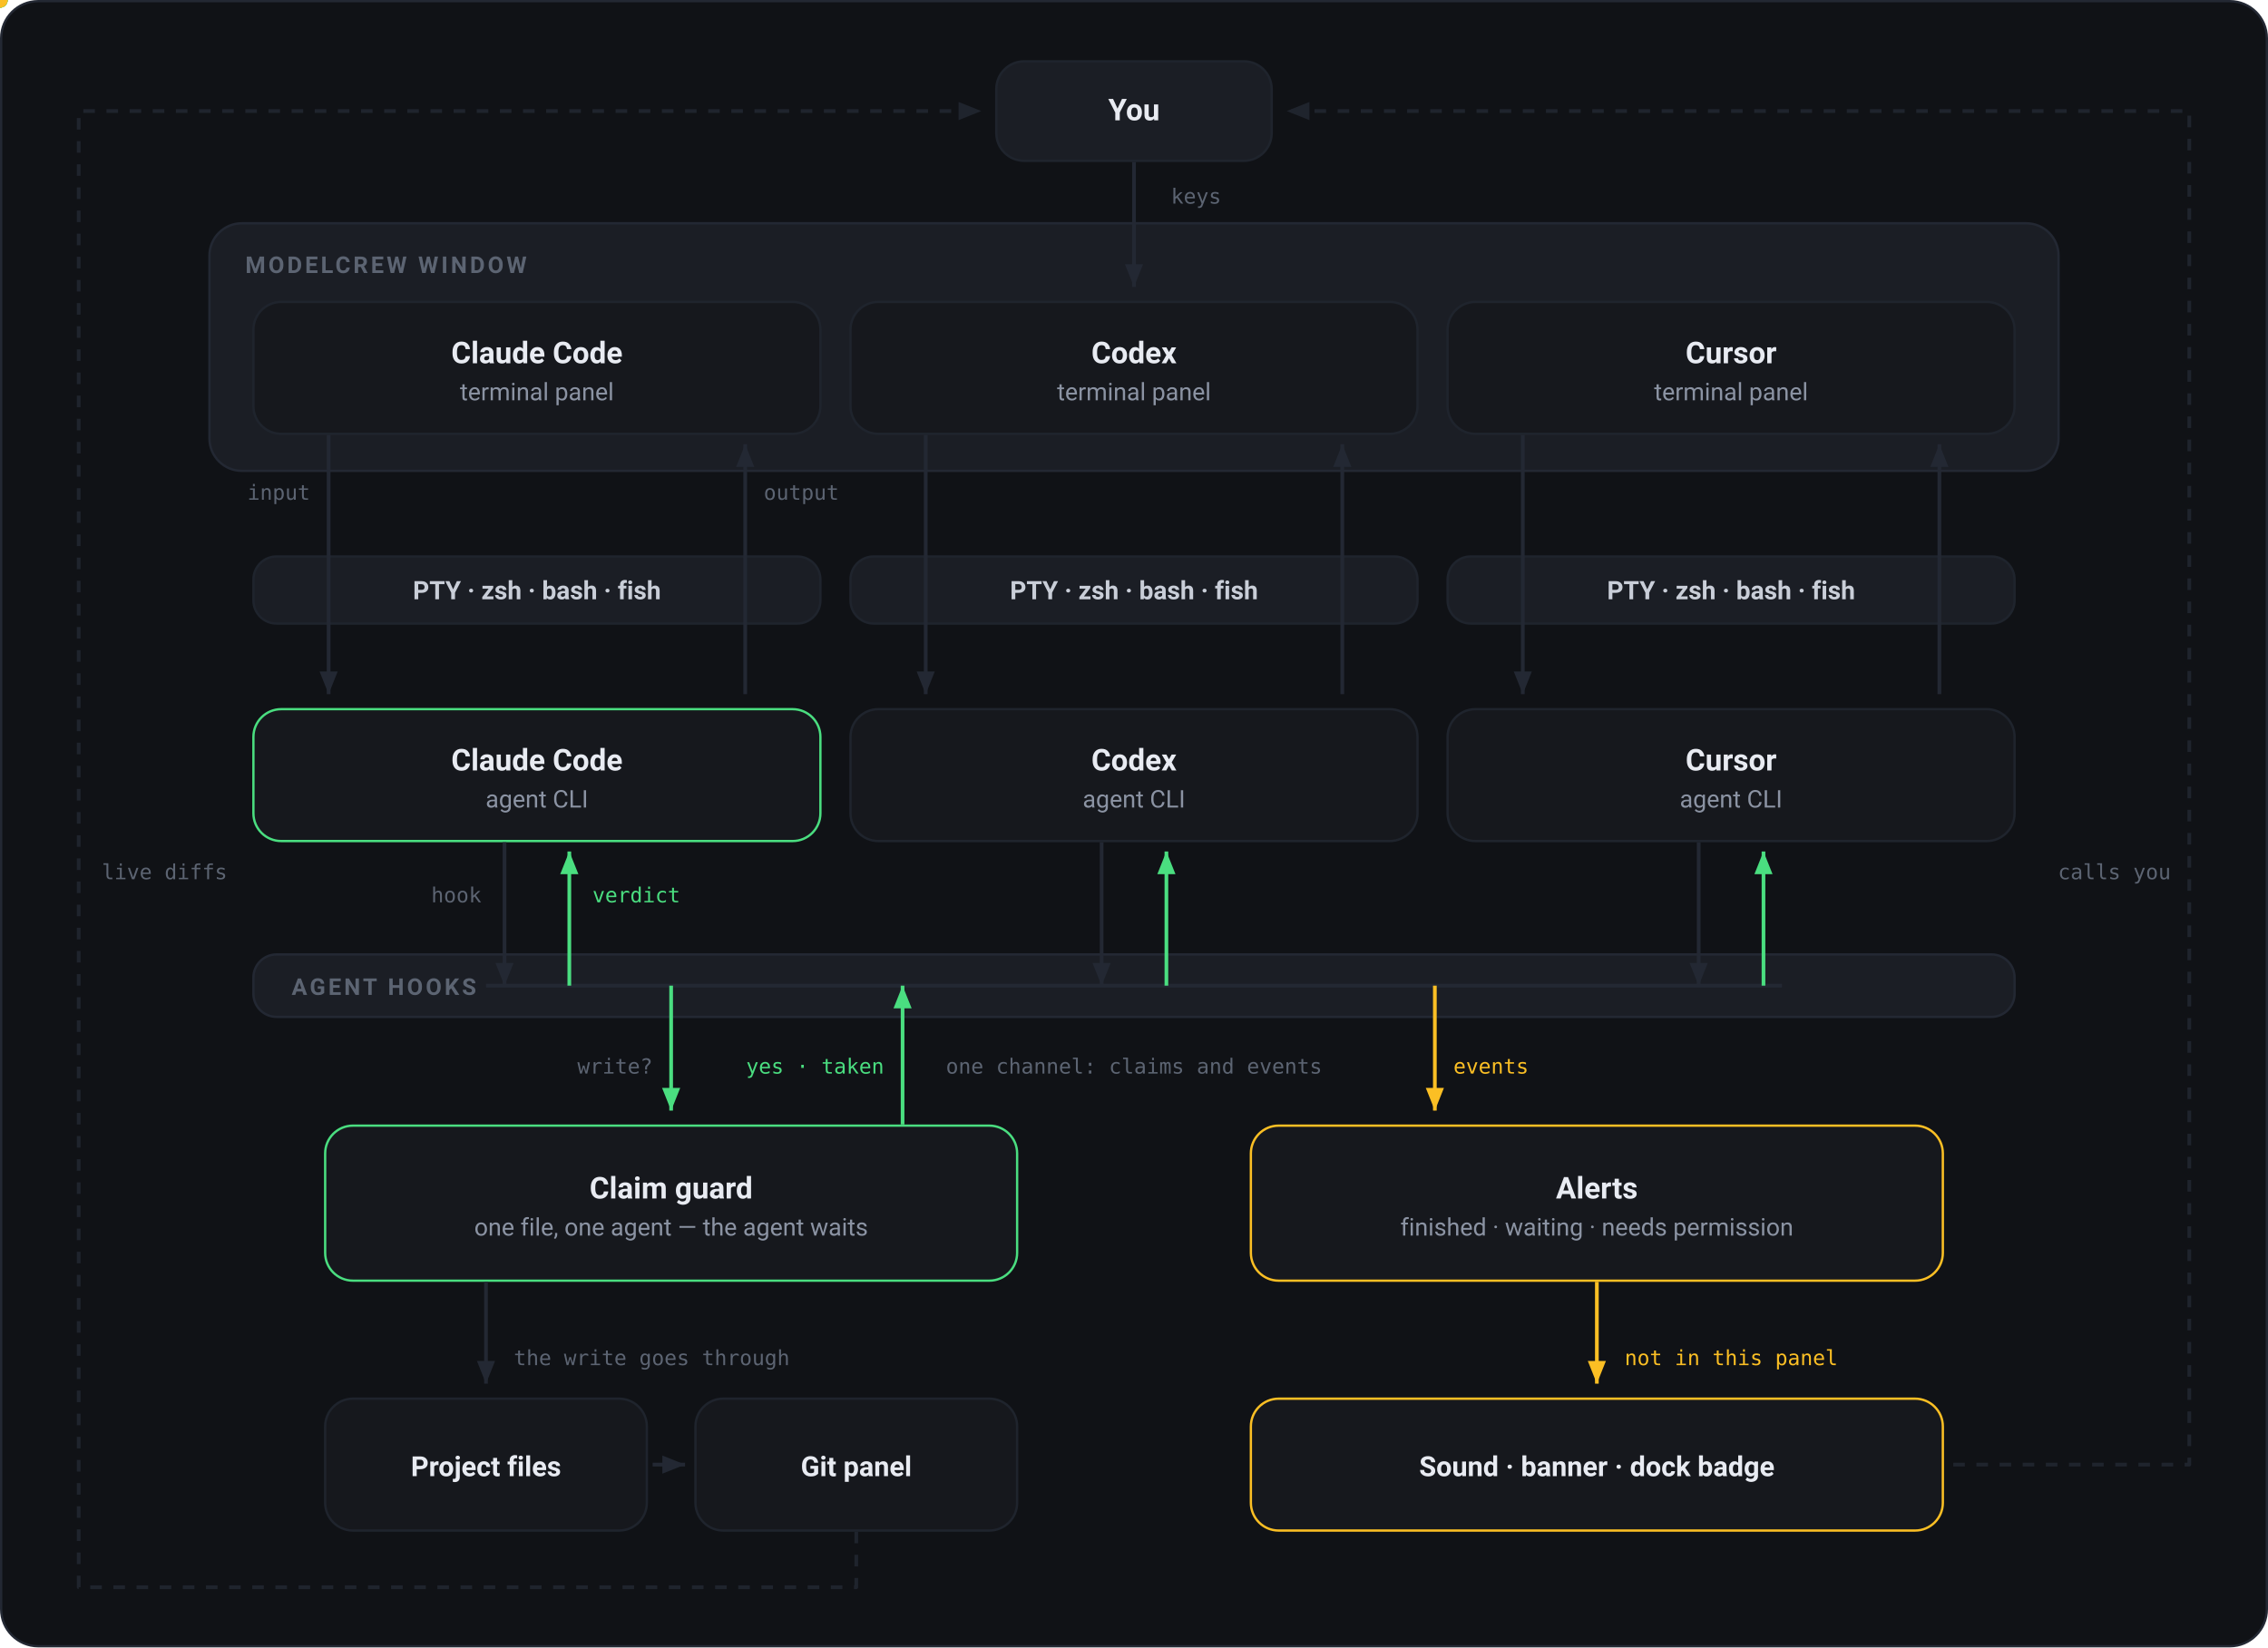
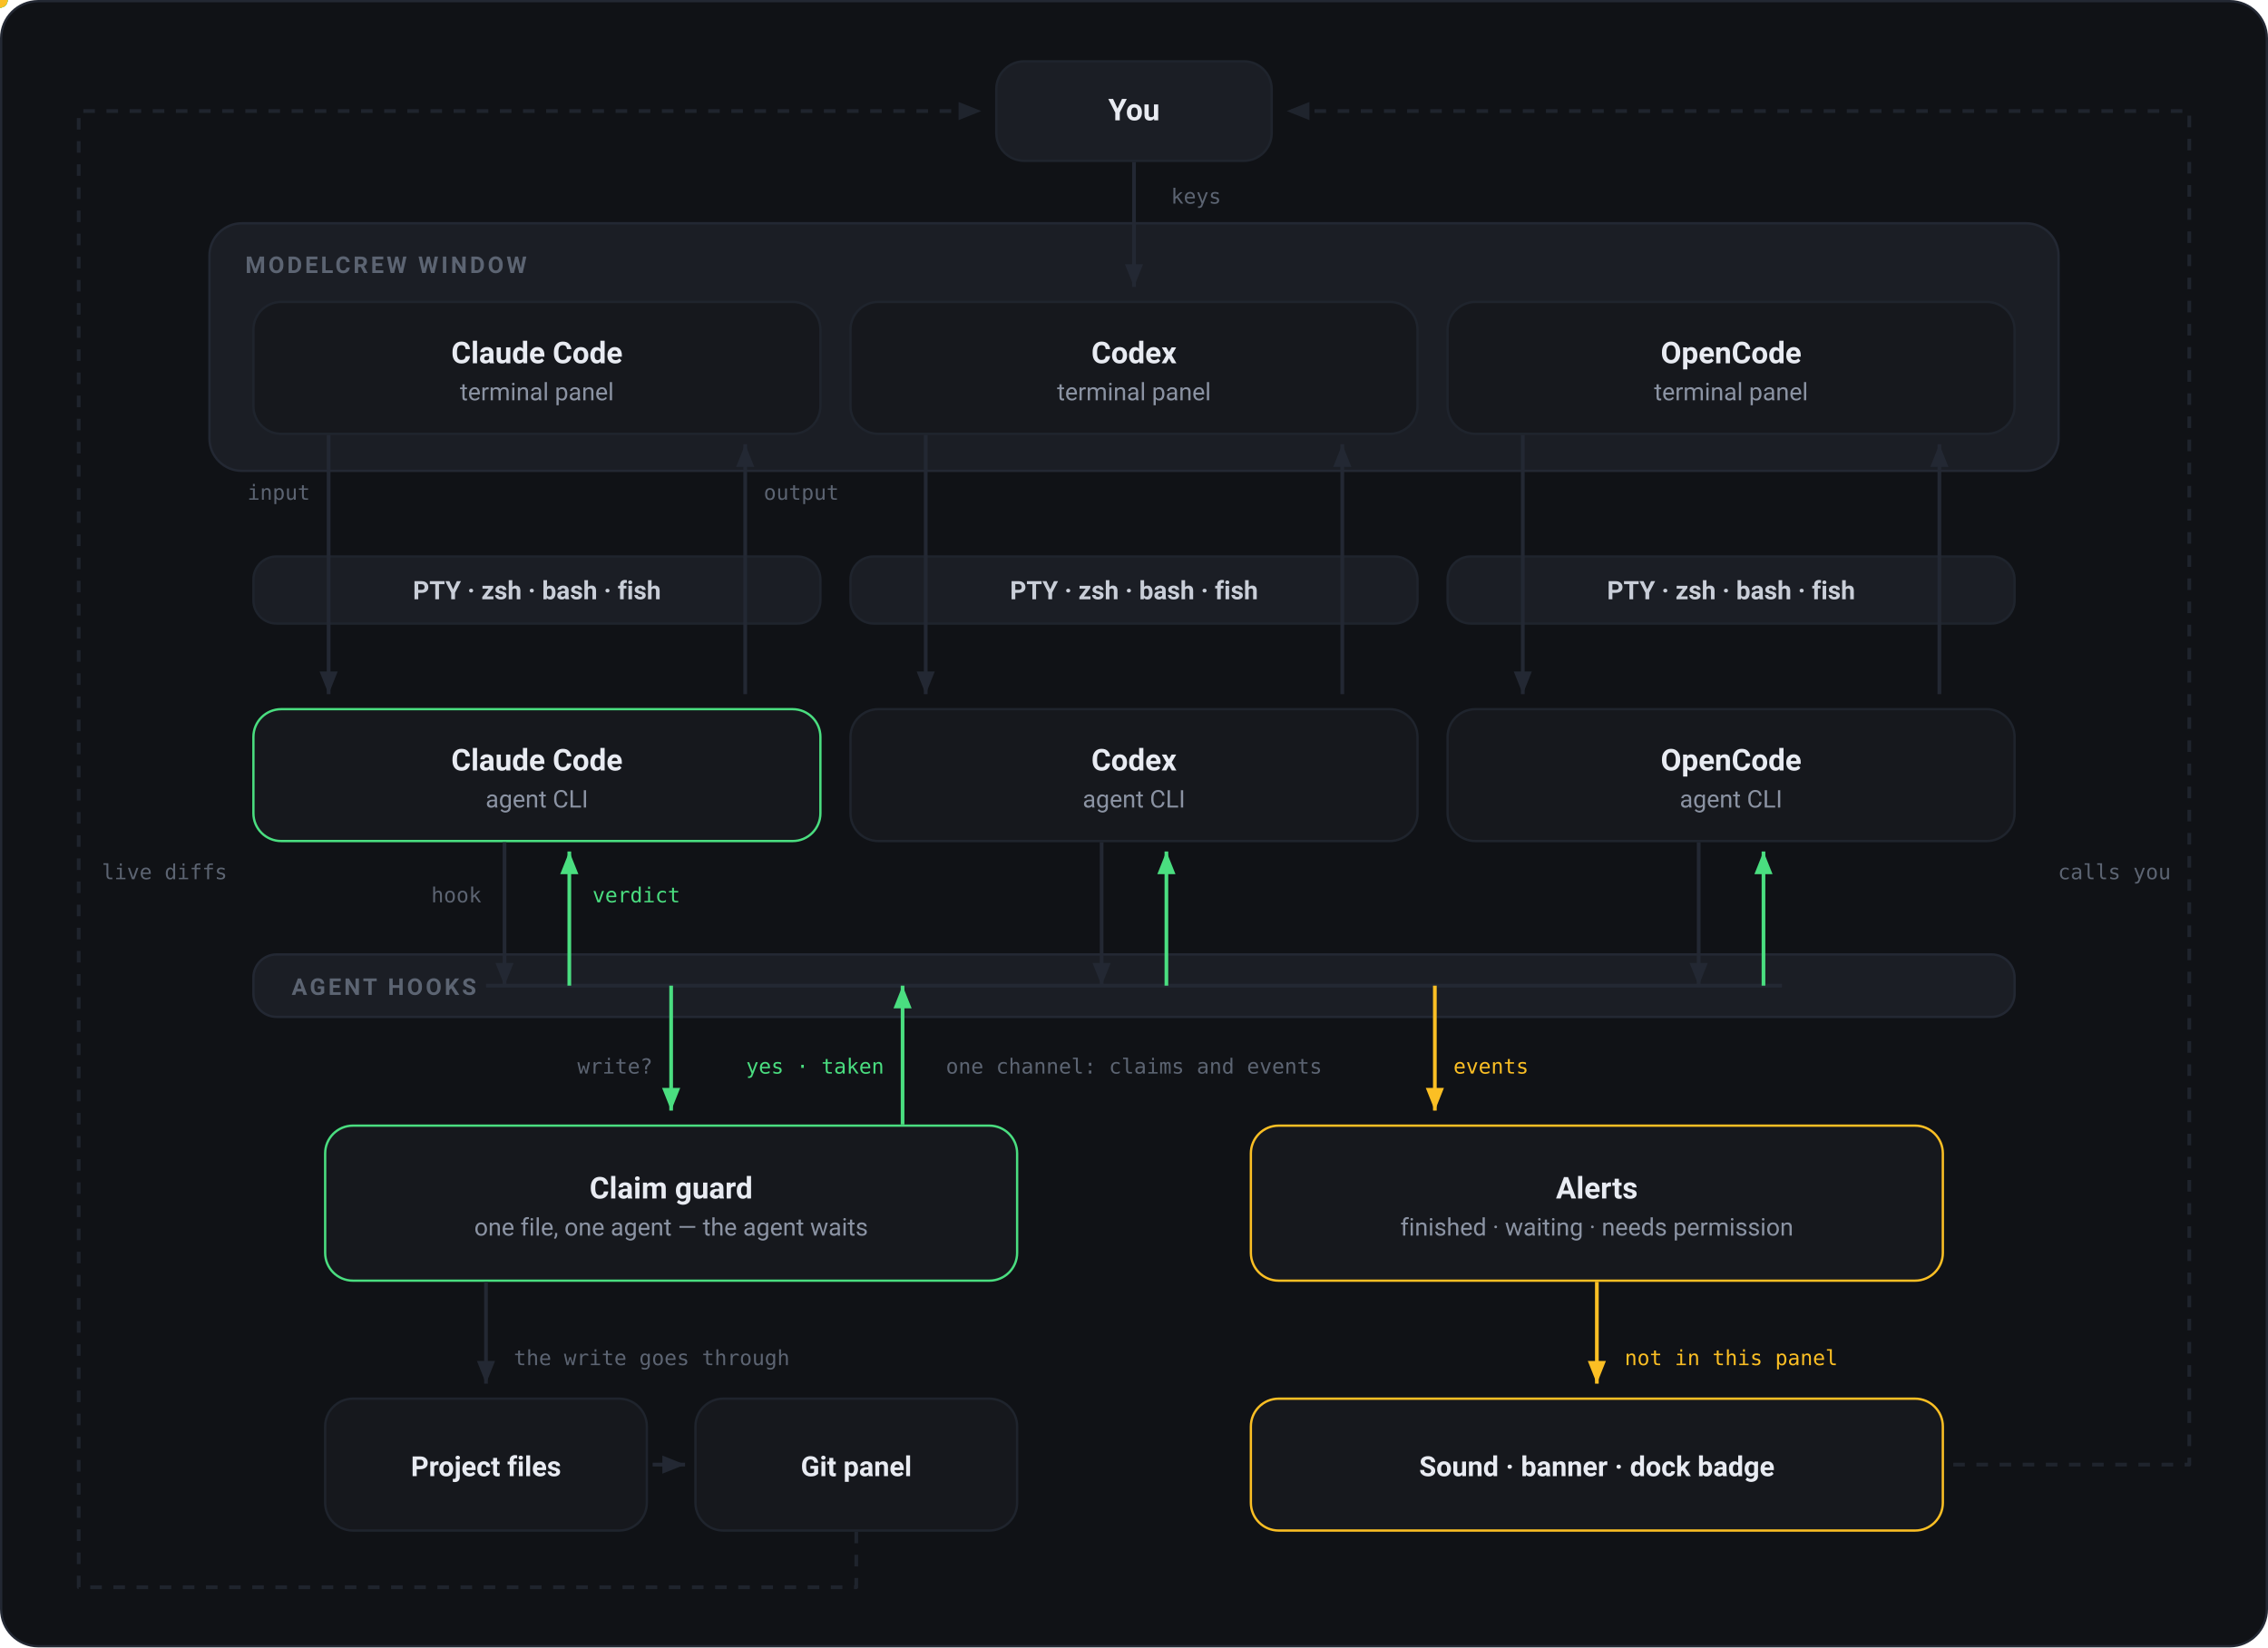
<svg xmlns="http://www.w3.org/2000/svg" xmlns:xlink="http://www.w3.org/1999/xlink" viewBox="0 0 980 712" width="980" height="712" role="img" aria-label="Каждая панель говорит со своим PTY, в PTY работает оболочка и уже в ней агент; заявки на файлы и события агентов идут одним каналом хуков, страж отвечает агенту, а результат возвращается диффами и оповещениями к человеку">
  <defs>
    <marker id="tip" viewBox="0 0 8 8" refX="7" refY="4" markerWidth="7" markerHeight="7" orient="auto">
      <path d="M0 1.2 L7 4 L0 6.8 z" fill="#232833" />
    </marker>
    <marker id="tip_dim" viewBox="0 0 8 8" refX="7" refY="4" markerWidth="7" markerHeight="7" orient="auto">
      <path d="M0 1.2 L7 4 L0 6.8 z" fill="#1f242d" />
    </marker>
    <marker id="tip_green" viewBox="0 0 8 8" refX="7" refY="4" markerWidth="7" markerHeight="7" orient="auto">
      <path d="M0 1.2 L7 4 L0 6.8 z" fill="#4ade80" />
    </marker>
    <marker id="tip_amber" viewBox="0 0 8 8" refX="7" refY="4" markerWidth="7" markerHeight="7" orient="auto">
      <path d="M0 1.2 L7 4 L0 6.8 z" fill="#fbbf24" />
    </marker>
  </defs>
  <style>
    text { font-family: -apple-system, BlinkMacSystemFont, 'Segoe UI', Roboto, sans-serif; }
    .m { font-family: ui-monospace, SFMono-Regular, Menlo, Consolas, monospace; }
    @media (prefers-reduced-motion: reduce) { .flow { display: none; } }
  </style>
  <rect x="0.5" y="0.5" width="979" height="711" rx="16" fill="#101216" stroke="#232833" />
  <rect x="430.5" y="26.5" width="119" height="43" rx="12" fill="#1b1e25" stroke="#1f242d" />
  <text x="490" y="52" font-size="13" font-weight="600" text-anchor="middle" fill="#e8ebf2">You</text>
  <rect x="90.5" y="96.5" width="799" height="107" rx="14" fill="#1b1e25" stroke="#232833" />
  <text x="106" y="118" font-size="10" font-weight="600" letter-spacing="1.2" fill="#5c6472">MODELCREW WINDOW</text>
  <rect x="109.5" y="130.5" width="245" height="57" rx="12" fill="#16181d" stroke="#1f242d" />
  <text x="232" y="157" font-size="13" font-weight="600" text-anchor="middle" fill="#e8ebf2">Claude Code</text>
  <text x="232" y="173" font-size="10.5" text-anchor="middle" fill="#8b93a3">terminal panel</text>
  <rect x="367.5" y="130.5" width="245" height="57" rx="12" fill="#16181d" stroke="#1f242d" />
  <text x="490" y="157" font-size="13" font-weight="600" text-anchor="middle" fill="#e8ebf2">Codex</text>
  <text x="490" y="173" font-size="10.5" text-anchor="middle" fill="#8b93a3">terminal panel</text>
  <rect x="625.5" y="130.5" width="245" height="57" rx="12" fill="#16181d" stroke="#1f242d" />
-   <text x="748" y="157" font-size="13" font-weight="600" text-anchor="middle" fill="#e8ebf2">Cursor</text>
+   <text x="748" y="157" font-size="13" font-weight="600" text-anchor="middle" fill="#e8ebf2">OpenCode</text>
  <text x="748" y="173" font-size="10.5" text-anchor="middle" fill="#8b93a3">terminal panel</text>
  <rect x="109.5" y="240.5" width="245" height="29" rx="10" fill="#1b1e25" stroke="#1f242d" />
  <text x="232" y="259" font-size="11" font-weight="600" text-anchor="middle" fill="#c9ced8">PTY · zsh · bash · fish</text>
  <rect x="367.5" y="240.5" width="245" height="29" rx="10" fill="#1b1e25" stroke="#1f242d" />
  <text x="490" y="259" font-size="11" font-weight="600" text-anchor="middle" fill="#c9ced8">PTY · zsh · bash · fish</text>
  <rect x="625.5" y="240.5" width="245" height="29" rx="10" fill="#1b1e25" stroke="#1f242d" />
  <text x="748" y="259" font-size="11" font-weight="600" text-anchor="middle" fill="#c9ced8">PTY · zsh · bash · fish</text>
  <rect x="109.5" y="306.5" width="245" height="57" rx="12" fill="#16181d" stroke="#4ade80" />
  <text x="232" y="333" font-size="13" font-weight="600" text-anchor="middle" fill="#e8ebf2">Claude Code</text>
  <text x="232" y="349" font-size="10.5" text-anchor="middle" fill="#8b93a3">agent CLI</text>
  <rect x="367.5" y="306.5" width="245" height="57" rx="12" fill="#16181d" stroke="#1f242d" />
  <text x="490" y="333" font-size="13" font-weight="600" text-anchor="middle" fill="#e8ebf2">Codex</text>
  <text x="490" y="349" font-size="10.5" text-anchor="middle" fill="#8b93a3">agent CLI</text>
  <rect x="625.5" y="306.5" width="245" height="57" rx="12" fill="#16181d" stroke="#1f242d" />
-   <text x="748" y="333" font-size="13" font-weight="600" text-anchor="middle" fill="#e8ebf2">Cursor</text>
+   <text x="748" y="333" font-size="13" font-weight="600" text-anchor="middle" fill="#e8ebf2">OpenCode</text>
  <text x="748" y="349" font-size="10.5" text-anchor="middle" fill="#8b93a3">agent CLI</text>
  <rect x="109.5" y="412.5" width="761" height="27" rx="10" fill="#1b1e25" stroke="#232833" />
  <text x="126" y="430" font-size="10" font-weight="600" letter-spacing="1.2" fill="#5c6472">AGENT HOOKS</text>
  <path d="M210 426 H770" fill="none" stroke="#232833" stroke-width="1.6" />
  <rect x="140.5" y="486.5" width="299" height="67" rx="12" fill="#16181d" stroke="#4ade80" />
  <text x="290" y="518" font-size="13" font-weight="600" text-anchor="middle" fill="#e8ebf2">Claim guard</text>
  <text x="290" y="534" font-size="10.5" text-anchor="middle" fill="#8b93a3">one file, one agent — the agent waits</text>
  <rect x="540.5" y="486.5" width="299" height="67" rx="12" fill="#16181d" stroke="#fbbf24" />
  <text x="690" y="518" font-size="13" font-weight="600" text-anchor="middle" fill="#e8ebf2">Alerts</text>
  <text x="690" y="534" font-size="10.5" text-anchor="middle" fill="#8b93a3">finished · waiting · needs permission</text>
  <rect x="140.5" y="604.5" width="139" height="57" rx="12" fill="#16181d" stroke="#1f242d" />
  <text x="210" y="638" font-size="12" font-weight="600" text-anchor="middle" fill="#e8ebf2">Project files</text>
  <rect x="300.5" y="604.5" width="139" height="57" rx="12" fill="#16181d" stroke="#1f242d" />
  <text x="370" y="638" font-size="12" font-weight="600" text-anchor="middle" fill="#e8ebf2">Git panel</text>
  <rect x="540.5" y="604.5" width="299" height="57" rx="12" fill="#16181d" stroke="#fbbf24" />
  <text x="690" y="638" font-size="12" font-weight="600" text-anchor="middle" fill="#e8ebf2">Sound · banner · dock badge</text>
  <path id="e_you" d="M490 70 V124" fill="none" stroke="#232833" stroke-width="1.6" stroke-linejoin="round" marker-end="url(#tip)" />
  <text class="m" x="506" y="88" font-size="9" text-anchor="start" fill="#5c6472">keys</text>
  <path id="e_in0" d="M142 188 V300" fill="none" stroke="#232833" stroke-width="1.6" stroke-linejoin="round" marker-end="url(#tip)" />
  <path id="e_out0" d="M322 300 V192" fill="none" stroke="#232833" stroke-width="1.6" stroke-linejoin="round" marker-end="url(#tip)" />
  <path id="e_in1" d="M400 188 V300" fill="none" stroke="#232833" stroke-width="1.6" stroke-linejoin="round" marker-end="url(#tip)" />
  <path id="e_out1" d="M580 300 V192" fill="none" stroke="#232833" stroke-width="1.6" stroke-linejoin="round" marker-end="url(#tip)" />
  <path id="e_in2" d="M658 188 V300" fill="none" stroke="#232833" stroke-width="1.6" stroke-linejoin="round" marker-end="url(#tip)" />
  <path id="e_out2" d="M838 300 V192" fill="none" stroke="#232833" stroke-width="1.6" stroke-linejoin="round" marker-end="url(#tip)" />
  <text class="m" x="134" y="216" font-size="9" text-anchor="end" fill="#5c6472">input</text>
  <text class="m" x="330" y="216" font-size="9" text-anchor="start" fill="#5c6472">output</text>
  <path id="e_hook0" d="M218 364 V426" fill="none" stroke="#232833" stroke-width="1.6" stroke-linejoin="round" marker-end="url(#tip)" />
  <path id="e_back0" d="M246 426 V368" fill="none" stroke="#4ade80" stroke-width="1.6" stroke-linejoin="round" marker-end="url(#tip_green)" />
  <path id="e_hook1" d="M476 364 V426" fill="none" stroke="#232833" stroke-width="1.6" stroke-linejoin="round" marker-end="url(#tip)" />
  <path id="e_back1" d="M504 426 V368" fill="none" stroke="#4ade80" stroke-width="1.6" stroke-linejoin="round" marker-end="url(#tip_green)" />
  <path id="e_hook2" d="M734 364 V426" fill="none" stroke="#232833" stroke-width="1.6" stroke-linejoin="round" marker-end="url(#tip)" />
  <path id="e_back2" d="M762 426 V368" fill="none" stroke="#4ade80" stroke-width="1.6" stroke-linejoin="round" marker-end="url(#tip_green)" />
  <text class="m" x="208" y="390" font-size="9" text-anchor="end" fill="#5c6472">hook</text>
  <text class="m" x="256" y="390" font-size="9" text-anchor="start" fill="#4ade80">verdict</text>
  <path id="e_claim" d="M290 426 V480" fill="none" stroke="#4ade80" stroke-width="1.6" stroke-linejoin="round" marker-end="url(#tip_green)" />
  <path id="e_grant" d="M390 486 V426" fill="none" stroke="#4ade80" stroke-width="1.6" stroke-linejoin="round" marker-end="url(#tip_green)" />
  <path id="e_events" d="M620 426 V480" fill="none" stroke="#fbbf24" stroke-width="1.6" stroke-linejoin="round" marker-end="url(#tip_amber)" />
  <text class="m" x="282" y="464" font-size="9" text-anchor="end" fill="#5c6472">write?</text>
  <text class="m" x="382" y="464" font-size="9" text-anchor="end" fill="#4ade80">yes · taken</text>
  <text class="m" x="490" y="464" font-size="9" text-anchor="middle" fill="#5c6472">one channel: claims and events</text>
  <text class="m" x="628" y="464" font-size="9" text-anchor="start" fill="#fbbf24">events</text>
  <path id="e_files" d="M210 554 V598" fill="none" stroke="#232833" stroke-width="1.6" stroke-linejoin="round" marker-end="url(#tip)" />
  <text class="m" x="222" y="590" font-size="9" text-anchor="start" fill="#5c6472">the write goes through</text>
  <path id="e_watch" d="M282 633 H296" fill="none" stroke="#232833" stroke-width="1.6" stroke-linejoin="round" marker-end="url(#tip)" />
  <path id="e_alert" d="M690 554 V598" fill="none" stroke="#fbbf24" stroke-width="1.6" stroke-linejoin="round" marker-end="url(#tip_amber)" />
  <text class="m" x="702" y="590" font-size="9" text-anchor="start" fill="#fbbf24">not in this panel</text>
  <path id="e_loop_git" d="M370 662 V686 H34 V48 H424" fill="none" stroke="#1f242d" stroke-width="1.6" stroke-linejoin="round" stroke-dasharray="5 5" marker-end="url(#tip_dim)" />
  <text class="m" x="44" y="380" font-size="9" text-anchor="start" fill="#5c6472">live diffs</text>
  <path id="e_loop_you" d="M844 633 H946 V48 H556" fill="none" stroke="#1f242d" stroke-width="1.6" stroke-linejoin="round" stroke-dasharray="5 5" marker-end="url(#tip_dim)" />
  <text class="m" x="938" y="380" font-size="9" text-anchor="end" fill="#5c6472">calls you</text>
  <path id="m_claim" d="M218 364 V426 H290 V480" fill="none" stroke="none" />
  <path id="m_grant" d="M390 486 V426 H246 V368" fill="none" stroke="none" />
  <path id="m_event1" d="M476 364 V426 H620 V480" fill="none" stroke="none" />
  <path id="m_event2" d="M734 364 V426 H620 V480" fill="none" stroke="none" />
  <g class="flow">
    <circle r="3.3" fill="#4ade80">
      <animateMotion dur="1.0s" begin="0s" repeatCount="indefinite">
        <mpath xlink:href="#e_you" />
      </animateMotion>
    </circle>
    <circle r="3.3" fill="#4ade80">
      <animateMotion dur="2.0s" begin="0.0s" repeatCount="indefinite">
        <mpath xlink:href="#e_in0" />
      </animateMotion>
    </circle>
    <circle r="2.6" fill="#c9ced8">
      <animateMotion dur="2.0s" begin="1.0s" repeatCount="indefinite">
        <mpath xlink:href="#e_out0" />
      </animateMotion>
    </circle>
    <circle r="3.3" fill="#4ade80">
      <animateMotion dur="2.0s" begin="0.5s" repeatCount="indefinite">
        <mpath xlink:href="#e_in1" />
      </animateMotion>
    </circle>
    <circle r="2.6" fill="#c9ced8">
      <animateMotion dur="2.0s" begin="1.5s" repeatCount="indefinite">
        <mpath xlink:href="#e_out1" />
      </animateMotion>
    </circle>
    <circle r="3.3" fill="#4ade80">
      <animateMotion dur="2.0s" begin="1.0s" repeatCount="indefinite">
        <mpath xlink:href="#e_in2" />
      </animateMotion>
    </circle>
    <circle r="2.6" fill="#c9ced8">
      <animateMotion dur="2.0s" begin="2.0s" repeatCount="indefinite">
        <mpath xlink:href="#e_out2" />
      </animateMotion>
    </circle>
    <circle r="3.3" fill="#4ade80">
      <animateMotion dur="4.0s" begin="0.2s" repeatCount="indefinite">
        <mpath xlink:href="#m_claim" />
      </animateMotion>
    </circle>
    <circle r="2.6" fill="#4ade80">
      <animateMotion dur="4.0s" begin="2.2s" repeatCount="indefinite">
        <mpath xlink:href="#m_grant" />
      </animateMotion>
    </circle>
    <circle r="3.3" fill="#fbbf24">
      <animateMotion dur="4.0s" begin="1.4s" repeatCount="indefinite">
        <mpath xlink:href="#m_event1" />
      </animateMotion>
    </circle>
    <circle r="3.3" fill="#fbbf24">
      <animateMotion dur="4.0s" begin="3.0s" repeatCount="indefinite">
        <mpath xlink:href="#m_event2" />
      </animateMotion>
    </circle>
    <circle r="3.3" fill="#4ade80">
      <animateMotion dur="1.0s" begin="0.3s" repeatCount="indefinite">
        <mpath xlink:href="#e_files" />
      </animateMotion>
    </circle>
    <circle r="3.3" fill="#fbbf24">
      <animateMotion dur="1.0s" begin="0.6s" repeatCount="indefinite">
        <mpath xlink:href="#e_alert" />
      </animateMotion>
    </circle>
  </g>
</svg>
